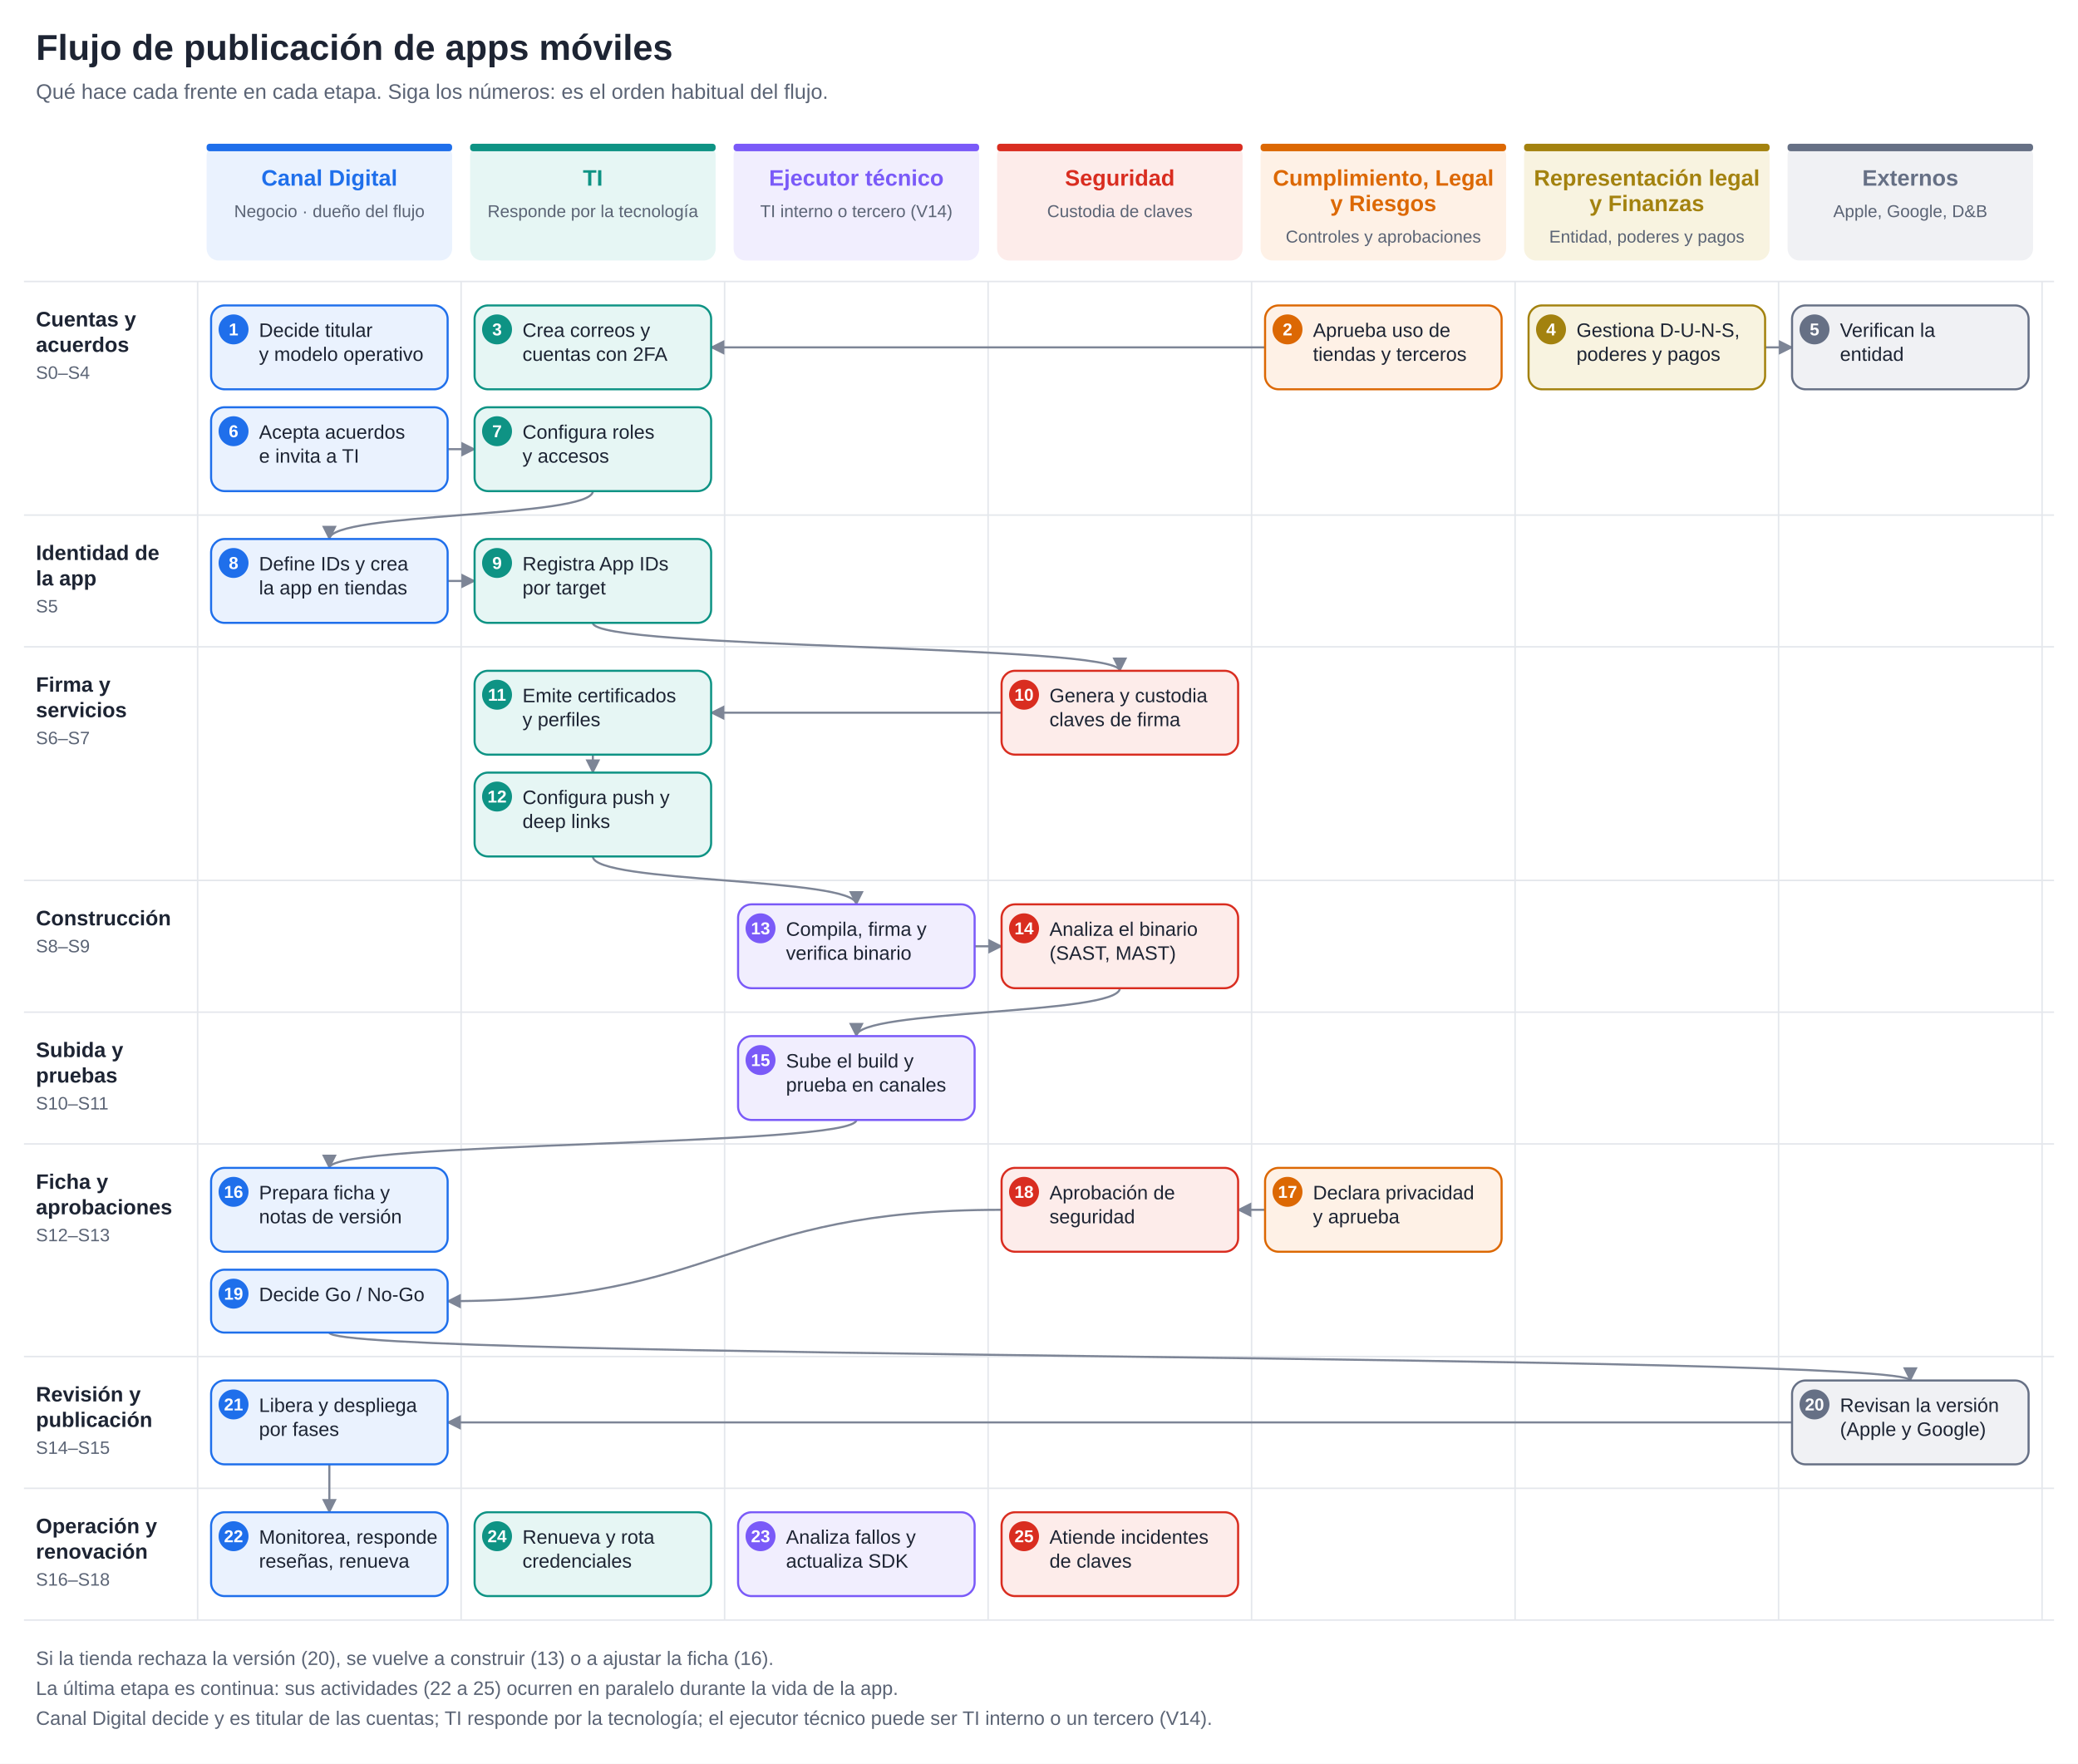
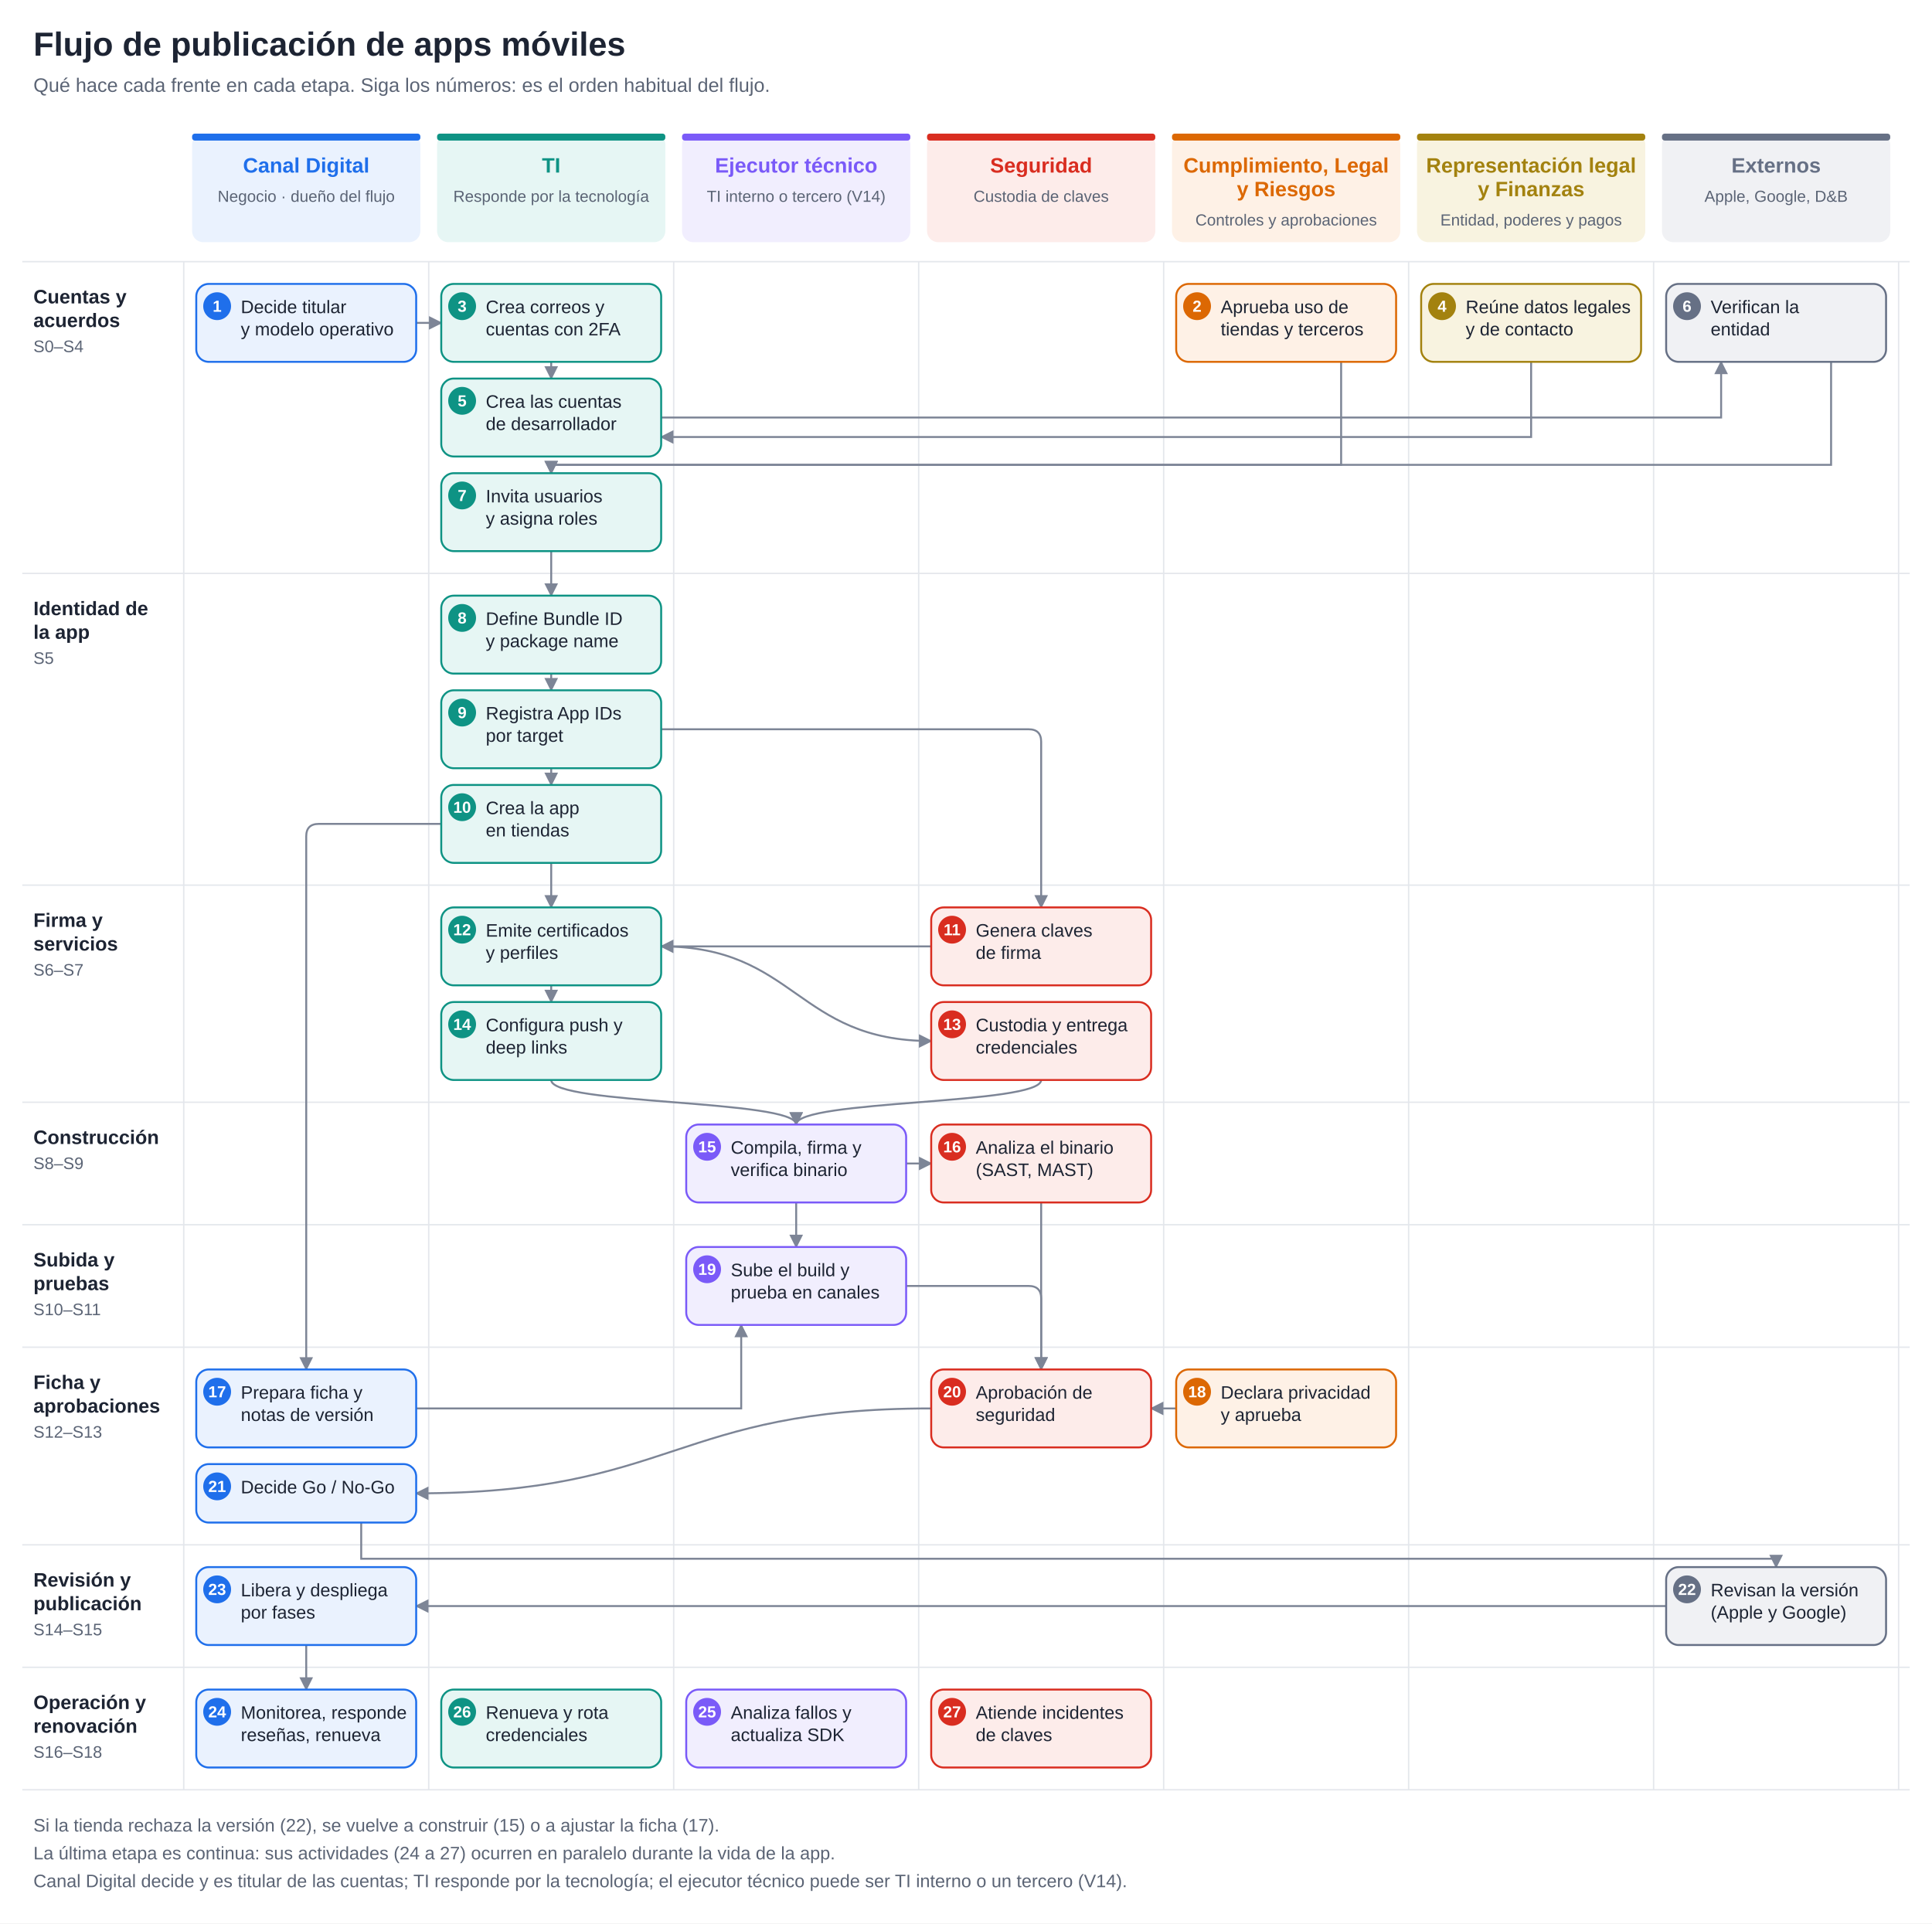
- <svg xmlns="http://www.w3.org/2000/svg" viewBox="0 0 1388 1178" width="1388" height="1178" font-family="Calibri, Carlito, 'Segoe UI', Arial, sans-serif">
-   <rect width="1388" height="1178" fill="#FFFFFF" />
+ <svg xmlns="http://www.w3.org/2000/svg" viewBox="0 0 1388 1382" width="1388" height="1382" font-family="Calibri, Carlito, 'Segoe UI', Arial, sans-serif">
+   <rect width="1388" height="1382" fill="#FFFFFF" />
  <defs>
    <marker id="ah" viewBox="0 0 10 10" refX="9" refY="5" markerWidth="7" markerHeight="7" orient="auto-start-reverse">
      <path d="M0 0L10 5L0 10z" fill="#7D8596" />
    </marker>
  </defs>
  <text x="24" y="40" font-size="24" font-weight="700" fill="#1D2433">Flujo de publicación de apps móviles</text>
  <text x="24" y="66" font-size="14" fill="#5B6475">Qué hace cada frente en cada etapa. Siga los números: es el orden habitual del flujo.</text>
  <rect x="138" y="96" width="164" height="78" rx="8" fill="#EAF2FE" />
  <rect x="138" y="96" width="164" height="5" rx="2" fill="#1F6FEB" />
  <text x="220.0" y="124" text-anchor="middle" font-size="15" font-weight="700" fill="#1F6FEB">Canal Digital</text>
  <text x="220.0" y="145" text-anchor="middle" font-size="11.5" fill="#5B6475">Negocio · dueño del flujo</text>
  <rect x="314" y="96" width="164" height="78" rx="8" fill="#E6F6F4" />
  <rect x="314" y="96" width="164" height="5" rx="2" fill="#0E9384" />
  <text x="396.0" y="124" text-anchor="middle" font-size="15" font-weight="700" fill="#0E9384">TI</text>
  <text x="396.0" y="145" text-anchor="middle" font-size="11.5" fill="#5B6475">Responde por la tecnología</text>
  <rect x="490" y="96" width="164" height="78" rx="8" fill="#F1EEFE" />
  <rect x="490" y="96" width="164" height="5" rx="2" fill="#7A5AF8" />
  <text x="572.0" y="124" text-anchor="middle" font-size="15" font-weight="700" fill="#7A5AF8">Ejecutor técnico</text>
  <text x="572.0" y="145" text-anchor="middle" font-size="11.5" fill="#5B6475">TI interno o tercero (V14)</text>
  <rect x="666" y="96" width="164" height="78" rx="8" fill="#FDECEA" />
  <rect x="666" y="96" width="164" height="5" rx="2" fill="#D92D20" />
  <text x="748.0" y="124" text-anchor="middle" font-size="15" font-weight="700" fill="#D92D20">Seguridad</text>
  <text x="748.0" y="145" text-anchor="middle" font-size="11.5" fill="#5B6475">Custodia de claves</text>
  <rect x="842" y="96" width="164" height="78" rx="8" fill="#FEF1E6" />
  <rect x="842" y="96" width="164" height="5" rx="2" fill="#DC6803" />
  <text x="924.0" y="124" text-anchor="middle" font-size="15" font-weight="700" fill="#DC6803">Cumplimiento, Legal</text>
  <text x="924.0" y="141" text-anchor="middle" font-size="15" font-weight="700" fill="#DC6803">y Riesgos</text>
  <text x="924.0" y="162" text-anchor="middle" font-size="11.5" fill="#5B6475">Controles y aprobaciones</text>
  <rect x="1018" y="96" width="164" height="78" rx="8" fill="#F8F3E0" />
  <rect x="1018" y="96" width="164" height="5" rx="2" fill="#A3820F" />
  <text x="1100.0" y="124" text-anchor="middle" font-size="15" font-weight="700" fill="#A3820F">Representación legal</text>
  <text x="1100.0" y="141" text-anchor="middle" font-size="15" font-weight="700" fill="#A3820F">y Finanzas</text>
  <text x="1100.0" y="162" text-anchor="middle" font-size="11.5" fill="#5B6475">Entidad, poderes y pagos</text>
  <rect x="1194" y="96" width="164" height="78" rx="8" fill="#F0F1F4" />
  <rect x="1194" y="96" width="164" height="5" rx="2" fill="#667085" />
  <text x="1276.0" y="124" text-anchor="middle" font-size="15" font-weight="700" fill="#667085">Externos</text>
  <text x="1276.0" y="145" text-anchor="middle" font-size="11.5" fill="#5B6475">Apple, Google, D&amp;B</text>
-   <line x1="132" x2="132" y1="188" y2="1082" stroke="#E4E7EC" />
-   <line x1="308" x2="308" y1="188" y2="1082" stroke="#E4E7EC" />
-   <line x1="484" x2="484" y1="188" y2="1082" stroke="#E4E7EC" />
-   <line x1="660" x2="660" y1="188" y2="1082" stroke="#E4E7EC" />
-   <line x1="836" x2="836" y1="188" y2="1082" stroke="#E4E7EC" />
-   <line x1="1012" x2="1012" y1="188" y2="1082" stroke="#E4E7EC" />
-   <line x1="1188" x2="1188" y1="188" y2="1082" stroke="#E4E7EC" />
-   <line x1="1364" x2="1364" y1="188" y2="1082" stroke="#E4E7EC" />
+   <line x1="132" x2="132" y1="188" y2="1286" stroke="#E4E7EC" />
+   <line x1="308" x2="308" y1="188" y2="1286" stroke="#E4E7EC" />
+   <line x1="484" x2="484" y1="188" y2="1286" stroke="#E4E7EC" />
+   <line x1="660" x2="660" y1="188" y2="1286" stroke="#E4E7EC" />
+   <line x1="836" x2="836" y1="188" y2="1286" stroke="#E4E7EC" />
+   <line x1="1012" x2="1012" y1="188" y2="1286" stroke="#E4E7EC" />
+   <line x1="1188" x2="1188" y1="188" y2="1286" stroke="#E4E7EC" />
+   <line x1="1364" x2="1364" y1="188" y2="1286" stroke="#E4E7EC" />
  <line x1="16" x2="1372" y1="188" y2="188" stroke="#E4E7EC" />
-   <line x1="16" x2="1372" y1="344" y2="344" stroke="#E4E7EC" />
-   <line x1="16" x2="1372" y1="432" y2="432" stroke="#E4E7EC" />
-   <line x1="16" x2="1372" y1="588" y2="588" stroke="#E4E7EC" />
-   <line x1="16" x2="1372" y1="676" y2="676" stroke="#E4E7EC" />
-   <line x1="16" x2="1372" y1="764" y2="764" stroke="#E4E7EC" />
-   <line x1="16" x2="1372" y1="906" y2="906" stroke="#E4E7EC" />
-   <line x1="16" x2="1372" y1="994" y2="994" stroke="#E4E7EC" />
-   <line x1="16" x2="1372" y1="1082" y2="1082" stroke="#E4E7EC" />
+   <line x1="16" x2="1372" y1="412" y2="412" stroke="#E4E7EC" />
+   <line x1="16" x2="1372" y1="636" y2="636" stroke="#E4E7EC" />
+   <line x1="16" x2="1372" y1="792" y2="792" stroke="#E4E7EC" />
+   <line x1="16" x2="1372" y1="880" y2="880" stroke="#E4E7EC" />
+   <line x1="16" x2="1372" y1="968" y2="968" stroke="#E4E7EC" />
+   <line x1="16" x2="1372" y1="1110" y2="1110" stroke="#E4E7EC" />
+   <line x1="16" x2="1372" y1="1198" y2="1198" stroke="#E4E7EC" />
+   <line x1="16" x2="1372" y1="1286" y2="1286" stroke="#E4E7EC" />
  <text x="24" y="218" font-size="14" font-weight="700" fill="#1D2433">Cuentas y</text>
  <text x="24" y="235" font-size="14" font-weight="700" fill="#1D2433">acuerdos</text>
  <text x="24" y="253" font-size="12" fill="#5B6475">S0–S4</text>
-   <text x="24" y="374" font-size="14" font-weight="700" fill="#1D2433">Identidad de</text>
-   <text x="24" y="391" font-size="14" font-weight="700" fill="#1D2433">la app</text>
-   <text x="24" y="409" font-size="12" fill="#5B6475">S5</text>
-   <text x="24" y="462" font-size="14" font-weight="700" fill="#1D2433">Firma y</text>
-   <text x="24" y="479" font-size="14" font-weight="700" fill="#1D2433">servicios</text>
-   <text x="24" y="497" font-size="12" fill="#5B6475">S6–S7</text>
-   <text x="24" y="618" font-size="14" font-weight="700" fill="#1D2433">Construcción</text>
-   <text x="24" y="636" font-size="12" fill="#5B6475">S8–S9</text>
-   <text x="24" y="706" font-size="14" font-weight="700" fill="#1D2433">Subida y</text>
-   <text x="24" y="723" font-size="14" font-weight="700" fill="#1D2433">pruebas</text>
-   <text x="24" y="741" font-size="12" fill="#5B6475">S10–S11</text>
-   <text x="24" y="794" font-size="14" font-weight="700" fill="#1D2433">Ficha y</text>
-   <text x="24" y="811" font-size="14" font-weight="700" fill="#1D2433">aprobaciones</text>
-   <text x="24" y="829" font-size="12" fill="#5B6475">S12–S13</text>
-   <text x="24" y="936" font-size="14" font-weight="700" fill="#1D2433">Revisión y</text>
-   <text x="24" y="953" font-size="14" font-weight="700" fill="#1D2433">publicación</text>
-   <text x="24" y="971" font-size="12" fill="#5B6475">S14–S15</text>
-   <text x="24" y="1024" font-size="14" font-weight="700" fill="#1D2433">Operación y</text>
-   <text x="24" y="1041" font-size="14" font-weight="700" fill="#1D2433">renovación</text>
-   <text x="24" y="1059" font-size="12" fill="#5B6475">S16–S18</text>
-   <path d="M845.0 232.0C660.0 232.0 660.0 232.0 475.0 232.0" fill="none" stroke="#7D8596" stroke-width="1.4" marker-end="url(#ah)" />
-   <path d="M1179.0 232.0C1188.0 232.0 1188.0 232.0 1197.0 232.0" fill="none" stroke="#7D8596" stroke-width="1.4" marker-end="url(#ah)" />
-   <path d="M299.0 300.0C308.0 300.0 308.0 300.0 317.0 300.0" fill="none" stroke="#7D8596" stroke-width="1.4" marker-end="url(#ah)" />
-   <path d="M396.0 328C396.0 346 220.0 342 220.0 360" fill="none" stroke="#7D8596" stroke-width="1.4" marker-end="url(#ah)" />
-   <path d="M299.0 388.0C308.0 388.0 308.0 388.0 317.0 388.0" fill="none" stroke="#7D8596" stroke-width="1.4" marker-end="url(#ah)" />
-   <path d="M396.0 416C396.0 434 748.0 430 748.0 448" fill="none" stroke="#7D8596" stroke-width="1.4" marker-end="url(#ah)" />
-   <path d="M669.0 476.0C572.0 476.0 572.0 476.0 475.0 476.0" fill="none" stroke="#7D8596" stroke-width="1.4" marker-end="url(#ah)" />
-   <path d="M396.0 504C396.0 522 396.0 498 396.0 516" fill="none" stroke="#7D8596" stroke-width="1.4" marker-end="url(#ah)" />
-   <path d="M396.0 572C396.0 590 572.0 586 572.0 604" fill="none" stroke="#7D8596" stroke-width="1.4" marker-end="url(#ah)" />
-   <path d="M651.0 632.0C660.0 632.0 660.0 632.0 669.0 632.0" fill="none" stroke="#7D8596" stroke-width="1.4" marker-end="url(#ah)" />
-   <path d="M748.0 660C748.0 678 572.0 674 572.0 692" fill="none" stroke="#7D8596" stroke-width="1.4" marker-end="url(#ah)" />
-   <path d="M572.0 748C572.0 766 220.0 762 220.0 780" fill="none" stroke="#7D8596" stroke-width="1.4" marker-end="url(#ah)" />
-   <path d="M845.0 808.0C836.0 808.0 836.0 808.0 827.0 808.0" fill="none" stroke="#7D8596" stroke-width="1.4" marker-end="url(#ah)" />
-   <path d="M669.0 808.0C484.0 808.0 484.0 869.0 299.0 869.0" fill="none" stroke="#7D8596" stroke-width="1.4" marker-end="url(#ah)" />
-   <path d="M220.0 890C220.0 908 1276.0 904 1276.0 922" fill="none" stroke="#7D8596" stroke-width="1.4" marker-end="url(#ah)" />
-   <path d="M1197.0 950.0C748.0 950.0 748.0 950.0 299.0 950.0" fill="none" stroke="#7D8596" stroke-width="1.4" marker-end="url(#ah)" />
-   <path d="M220.0 978C220.0 996 220.0 992 220.0 1010" fill="none" stroke="#7D8596" stroke-width="1.4" marker-end="url(#ah)" />
-   <rect x="141.0" y="204" width="158" height="56" rx="9" fill="#EAF2FE" stroke="#1F6FEB" stroke-width="1.4" />
-   <circle cx="156.0" cy="220" r="10" fill="#1F6FEB" />
-   <text x="156.0" y="224" text-anchor="middle" font-size="11.5" font-weight="700" fill="#FFFFFF">1</text>
-   <text x="173.0" y="225" font-size="13" fill="#1D2433">Decide titular</text>
-   <text x="173.0" y="241" font-size="13" fill="#1D2433">y modelo operativo</text>
-   <rect x="845.0" y="204" width="158" height="56" rx="9" fill="#FEF1E6" stroke="#DC6803" stroke-width="1.4" />
-   <circle cx="860.0" cy="220" r="10" fill="#DC6803" />
-   <text x="860.0" y="224" text-anchor="middle" font-size="11.5" font-weight="700" fill="#FFFFFF">2</text>
-   <text x="877.0" y="225" font-size="13" fill="#1D2433">Aprueba uso de</text>
-   <text x="877.0" y="241" font-size="13" fill="#1D2433">tiendas y terceros</text>
-   <rect x="317.0" y="204" width="158" height="56" rx="9" fill="#E6F6F4" stroke="#0E9384" stroke-width="1.4" />
-   <circle cx="332.0" cy="220" r="10" fill="#0E9384" />
-   <text x="332.0" y="224" text-anchor="middle" font-size="11.5" font-weight="700" fill="#FFFFFF">3</text>
-   <text x="349.0" y="225" font-size="13" fill="#1D2433">Crea correos y</text>
-   <text x="349.0" y="241" font-size="13" fill="#1D2433">cuentas con 2FA</text>
-   <rect x="1021.0" y="204" width="158" height="56" rx="9" fill="#F8F3E0" stroke="#A3820F" stroke-width="1.4" />
-   <circle cx="1036.0" cy="220" r="10" fill="#A3820F" />
-   <text x="1036.0" y="224" text-anchor="middle" font-size="11.5" font-weight="700" fill="#FFFFFF">4</text>
-   <text x="1053.0" y="225" font-size="13" fill="#1D2433">Gestiona D-U-N-S,</text>
-   <text x="1053.0" y="241" font-size="13" fill="#1D2433">poderes y pagos</text>
-   <rect x="1197.0" y="204" width="158" height="56" rx="9" fill="#F0F1F4" stroke="#667085" stroke-width="1.4" />
-   <circle cx="1212.0" cy="220" r="10" fill="#667085" />
-   <text x="1212.0" y="224" text-anchor="middle" font-size="11.5" font-weight="700" fill="#FFFFFF">5</text>
-   <text x="1229.0" y="225" font-size="13" fill="#1D2433">Verifican la</text>
-   <text x="1229.0" y="241" font-size="13" fill="#1D2433">entidad</text>
-   <rect x="141.0" y="272" width="158" height="56" rx="9" fill="#EAF2FE" stroke="#1F6FEB" stroke-width="1.4" />
-   <circle cx="156.0" cy="288" r="10" fill="#1F6FEB" />
-   <text x="156.0" y="292" text-anchor="middle" font-size="11.5" font-weight="700" fill="#FFFFFF">6</text>
-   <text x="173.0" y="293" font-size="13" fill="#1D2433">Acepta acuerdos</text>
-   <text x="173.0" y="309" font-size="13" fill="#1D2433">e invita a TI</text>
-   <rect x="317.0" y="272" width="158" height="56" rx="9" fill="#E6F6F4" stroke="#0E9384" stroke-width="1.4" />
-   <circle cx="332.0" cy="288" r="10" fill="#0E9384" />
-   <text x="332.0" y="292" text-anchor="middle" font-size="11.5" font-weight="700" fill="#FFFFFF">7</text>
-   <text x="349.0" y="293" font-size="13" fill="#1D2433">Configura roles</text>
-   <text x="349.0" y="309" font-size="13" fill="#1D2433">y accesos</text>
-   <rect x="141.0" y="360" width="158" height="56" rx="9" fill="#EAF2FE" stroke="#1F6FEB" stroke-width="1.4" />
-   <circle cx="156.0" cy="376" r="10" fill="#1F6FEB" />
-   <text x="156.0" y="380" text-anchor="middle" font-size="11.5" font-weight="700" fill="#FFFFFF">8</text>
-   <text x="173.0" y="381" font-size="13" fill="#1D2433">Define IDs y crea</text>
-   <text x="173.0" y="397" font-size="13" fill="#1D2433">la app en tiendas</text>
-   <rect x="317.0" y="360" width="158" height="56" rx="9" fill="#E6F6F4" stroke="#0E9384" stroke-width="1.4" />
-   <circle cx="332.0" cy="376" r="10" fill="#0E9384" />
-   <text x="332.0" y="380" text-anchor="middle" font-size="11.5" font-weight="700" fill="#FFFFFF">9</text>
-   <text x="349.0" y="381" font-size="13" fill="#1D2433">Registra App IDs</text>
-   <text x="349.0" y="397" font-size="13" fill="#1D2433">por target</text>
-   <rect x="669.0" y="448" width="158" height="56" rx="9" fill="#FDECEA" stroke="#D92D20" stroke-width="1.4" />
-   <circle cx="684.0" cy="464" r="10" fill="#D92D20" />
-   <text x="684.0" y="468" text-anchor="middle" font-size="11.5" font-weight="700" fill="#FFFFFF">10</text>
-   <text x="701.0" y="469" font-size="13" fill="#1D2433">Genera y custodia</text>
-   <text x="701.0" y="485" font-size="13" fill="#1D2433">claves de firma</text>
-   <rect x="317.0" y="448" width="158" height="56" rx="9" fill="#E6F6F4" stroke="#0E9384" stroke-width="1.4" />
-   <circle cx="332.0" cy="464" r="10" fill="#0E9384" />
-   <text x="332.0" y="468" text-anchor="middle" font-size="11.5" font-weight="700" fill="#FFFFFF">11</text>
-   <text x="349.0" y="469" font-size="13" fill="#1D2433">Emite certificados</text>
-   <text x="349.0" y="485" font-size="13" fill="#1D2433">y perfiles</text>
-   <rect x="317.0" y="516" width="158" height="56" rx="9" fill="#E6F6F4" stroke="#0E9384" stroke-width="1.4" />
-   <circle cx="332.0" cy="532" r="10" fill="#0E9384" />
-   <text x="332.0" y="536" text-anchor="middle" font-size="11.5" font-weight="700" fill="#FFFFFF">12</text>
-   <text x="349.0" y="537" font-size="13" fill="#1D2433">Configura push y</text>
-   <text x="349.0" y="553" font-size="13" fill="#1D2433">deep links</text>
-   <rect x="493.0" y="604" width="158" height="56" rx="9" fill="#F1EEFE" stroke="#7A5AF8" stroke-width="1.4" />
-   <circle cx="508.0" cy="620" r="10" fill="#7A5AF8" />
-   <text x="508.0" y="624" text-anchor="middle" font-size="11.5" font-weight="700" fill="#FFFFFF">13</text>
-   <text x="525.0" y="625" font-size="13" fill="#1D2433">Compila, firma y</text>
-   <text x="525.0" y="641" font-size="13" fill="#1D2433">verifica binario</text>
-   <rect x="669.0" y="604" width="158" height="56" rx="9" fill="#FDECEA" stroke="#D92D20" stroke-width="1.4" />
-   <circle cx="684.0" cy="620" r="10" fill="#D92D20" />
-   <text x="684.0" y="624" text-anchor="middle" font-size="11.5" font-weight="700" fill="#FFFFFF">14</text>
-   <text x="701.0" y="625" font-size="13" fill="#1D2433">Analiza el binario</text>
-   <text x="701.0" y="641" font-size="13" fill="#1D2433">(SAST, MAST)</text>
-   <rect x="493.0" y="692" width="158" height="56" rx="9" fill="#F1EEFE" stroke="#7A5AF8" stroke-width="1.4" />
-   <circle cx="508.0" cy="708" r="10" fill="#7A5AF8" />
-   <text x="508.0" y="712" text-anchor="middle" font-size="11.5" font-weight="700" fill="#FFFFFF">15</text>
-   <text x="525.0" y="713" font-size="13" fill="#1D2433">Sube el build y</text>
-   <text x="525.0" y="729" font-size="13" fill="#1D2433">prueba en canales</text>
-   <rect x="141.0" y="780" width="158" height="56" rx="9" fill="#EAF2FE" stroke="#1F6FEB" stroke-width="1.4" />
-   <circle cx="156.0" cy="796" r="10" fill="#1F6FEB" />
-   <text x="156.0" y="800" text-anchor="middle" font-size="11.5" font-weight="700" fill="#FFFFFF">16</text>
-   <text x="173.0" y="801" font-size="13" fill="#1D2433">Prepara ficha y</text>
-   <text x="173.0" y="817" font-size="13" fill="#1D2433">notas de versión</text>
-   <rect x="845.0" y="780" width="158" height="56" rx="9" fill="#FEF1E6" stroke="#DC6803" stroke-width="1.4" />
-   <circle cx="860.0" cy="796" r="10" fill="#DC6803" />
-   <text x="860.0" y="800" text-anchor="middle" font-size="11.5" font-weight="700" fill="#FFFFFF">17</text>
-   <text x="877.0" y="801" font-size="13" fill="#1D2433">Declara privacidad</text>
-   <text x="877.0" y="817" font-size="13" fill="#1D2433">y aprueba</text>
-   <rect x="669.0" y="780" width="158" height="56" rx="9" fill="#FDECEA" stroke="#D92D20" stroke-width="1.4" />
-   <circle cx="684.0" cy="796" r="10" fill="#D92D20" />
-   <text x="684.0" y="800" text-anchor="middle" font-size="11.5" font-weight="700" fill="#FFFFFF">18</text>
-   <text x="701.0" y="801" font-size="13" fill="#1D2433">Aprobación de</text>
-   <text x="701.0" y="817" font-size="13" fill="#1D2433">seguridad</text>
-   <rect x="141.0" y="848" width="158" height="42" rx="9" fill="#EAF2FE" stroke="#1F6FEB" stroke-width="1.4" />
-   <circle cx="156.0" cy="864" r="10" fill="#1F6FEB" />
-   <text x="156.0" y="868" text-anchor="middle" font-size="11.5" font-weight="700" fill="#FFFFFF">19</text>
-   <text x="173.0" y="869" font-size="13" fill="#1D2433">Decide Go / No-Go</text>
-   <rect x="1197.0" y="922" width="158" height="56" rx="9" fill="#F0F1F4" stroke="#667085" stroke-width="1.4" />
-   <circle cx="1212.0" cy="938" r="10" fill="#667085" />
-   <text x="1212.0" y="942" text-anchor="middle" font-size="11.5" font-weight="700" fill="#FFFFFF">20</text>
-   <text x="1229.0" y="943" font-size="13" fill="#1D2433">Revisan la versión</text>
-   <text x="1229.0" y="959" font-size="13" fill="#1D2433">(Apple y Google)</text>
-   <rect x="141.0" y="922" width="158" height="56" rx="9" fill="#EAF2FE" stroke="#1F6FEB" stroke-width="1.4" />
-   <circle cx="156.0" cy="938" r="10" fill="#1F6FEB" />
-   <text x="156.0" y="942" text-anchor="middle" font-size="11.5" font-weight="700" fill="#FFFFFF">21</text>
-   <text x="173.0" y="943" font-size="13" fill="#1D2433">Libera y despliega</text>
-   <text x="173.0" y="959" font-size="13" fill="#1D2433">por fases</text>
-   <rect x="141.0" y="1010" width="158" height="56" rx="9" fill="#EAF2FE" stroke="#1F6FEB" stroke-width="1.4" />
-   <circle cx="156.0" cy="1026" r="10" fill="#1F6FEB" />
-   <text x="156.0" y="1030" text-anchor="middle" font-size="11.5" font-weight="700" fill="#FFFFFF">22</text>
-   <text x="173.0" y="1031" font-size="13" fill="#1D2433">Monitorea, responde</text>
-   <text x="173.0" y="1047" font-size="13" fill="#1D2433">reseñas, renueva</text>
-   <rect x="493.0" y="1010" width="158" height="56" rx="9" fill="#F1EEFE" stroke="#7A5AF8" stroke-width="1.4" />
-   <circle cx="508.0" cy="1026" r="10" fill="#7A5AF8" />
-   <text x="508.0" y="1030" text-anchor="middle" font-size="11.5" font-weight="700" fill="#FFFFFF">23</text>
-   <text x="525.0" y="1031" font-size="13" fill="#1D2433">Analiza fallos y</text>
-   <text x="525.0" y="1047" font-size="13" fill="#1D2433">actualiza SDK</text>
-   <rect x="317.0" y="1010" width="158" height="56" rx="9" fill="#E6F6F4" stroke="#0E9384" stroke-width="1.4" />
-   <circle cx="332.0" cy="1026" r="10" fill="#0E9384" />
-   <text x="332.0" y="1030" text-anchor="middle" font-size="11.5" font-weight="700" fill="#FFFFFF">24</text>
-   <text x="349.0" y="1031" font-size="13" fill="#1D2433">Renueva y rota</text>
-   <text x="349.0" y="1047" font-size="13" fill="#1D2433">credenciales</text>
-   <rect x="669.0" y="1010" width="158" height="56" rx="9" fill="#FDECEA" stroke="#D92D20" stroke-width="1.4" />
-   <circle cx="684.0" cy="1026" r="10" fill="#D92D20" />
-   <text x="684.0" y="1030" text-anchor="middle" font-size="11.5" font-weight="700" fill="#FFFFFF">25</text>
-   <text x="701.0" y="1031" font-size="13" fill="#1D2433">Atiende incidentes</text>
-   <text x="701.0" y="1047" font-size="13" fill="#1D2433">de claves</text>
-   <text x="24" y="1112" font-size="13" fill="#5B6475">Si la tienda rechaza la versión (20), se vuelve a construir (13) o a ajustar la ficha (16).</text>
-   <text x="24" y="1132" font-size="13" fill="#5B6475">La última etapa es continua: sus actividades (22 a 25) ocurren en paralelo durante la vida de la app.</text>
-   <text x="24" y="1152" font-size="13" fill="#5B6475">Canal Digital decide y es titular de las cuentas; TI responde por la tecnología; el ejecutor técnico puede ser TI interno o un tercero (V14).</text>
+   <text x="24" y="442" font-size="14" font-weight="700" fill="#1D2433">Identidad de</text>
+   <text x="24" y="459" font-size="14" font-weight="700" fill="#1D2433">la app</text>
+   <text x="24" y="477" font-size="12" fill="#5B6475">S5</text>
+   <text x="24" y="666" font-size="14" font-weight="700" fill="#1D2433">Firma y</text>
+   <text x="24" y="683" font-size="14" font-weight="700" fill="#1D2433">servicios</text>
+   <text x="24" y="701" font-size="12" fill="#5B6475">S6–S7</text>
+   <text x="24" y="822" font-size="14" font-weight="700" fill="#1D2433">Construcción</text>
+   <text x="24" y="840" font-size="12" fill="#5B6475">S8–S9</text>
+   <text x="24" y="910" font-size="14" font-weight="700" fill="#1D2433">Subida y</text>
+   <text x="24" y="927" font-size="14" font-weight="700" fill="#1D2433">pruebas</text>
+   <text x="24" y="945" font-size="12" fill="#5B6475">S10–S11</text>
+   <text x="24" y="998" font-size="14" font-weight="700" fill="#1D2433">Ficha y</text>
+   <text x="24" y="1015" font-size="14" font-weight="700" fill="#1D2433">aprobaciones</text>
+   <text x="24" y="1033" font-size="12" fill="#5B6475">S12–S13</text>
+   <text x="24" y="1140" font-size="14" font-weight="700" fill="#1D2433">Revisión y</text>
+   <text x="24" y="1157" font-size="14" font-weight="700" fill="#1D2433">publicación</text>
+   <text x="24" y="1175" font-size="12" fill="#5B6475">S14–S15</text>
+   <text x="24" y="1228" font-size="14" font-weight="700" fill="#1D2433">Operación y</text>
+   <text x="24" y="1245" font-size="14" font-weight="700" fill="#1D2433">renovación</text>
+   <text x="24" y="1263" font-size="12" fill="#5B6475">S16–S18</text>
+   <path d="M299.0 232.0C308.0 232.0 308.0 232.0 317.0 232.0" fill="none" stroke="#7D8596" stroke-width="1.4" marker-end="url(#ah)" />
+   <path d="M396.0 260C396.0 278 396.0 254 396.0 272" fill="none" stroke="#7D8596" stroke-width="1.4" marker-end="url(#ah)" />
+   <path d="M1100.0 260V314.0H475.0" fill="none" stroke="#7D8596" stroke-width="1.4" marker-end="url(#ah)" />
+   <path d="M475.0 300.0H1236.5V260" fill="none" stroke="#7D8596" stroke-width="1.4" marker-end="url(#ah)" />
+   <path d="M963.5 260V334H396.0V340" fill="none" stroke="#7D8596" stroke-width="1.4" marker-end="url(#ah)" />
+   <path d="M1315.5 260V334H396.0V340" fill="none" stroke="#7D8596" stroke-width="1.4" marker-end="url(#ah)" />
+   <path d="M396.0 396C396.0 414 396.0 410 396.0 428" fill="none" stroke="#7D8596" stroke-width="1.4" marker-end="url(#ah)" />
+   <path d="M396.0 484C396.0 502 396.0 478 396.0 496" fill="none" stroke="#7D8596" stroke-width="1.4" marker-end="url(#ah)" />
+   <path d="M396.0 552C396.0 570 396.0 546 396.0 564" fill="none" stroke="#7D8596" stroke-width="1.4" marker-end="url(#ah)" />
+   <path d="M475.0 524.0H739.0Q748.0 524.0 748.0 533.0V652" fill="none" stroke="#7D8596" stroke-width="1.4" marker-end="url(#ah)" />
+   <path d="M396.0 620C396.0 638 396.0 634 396.0 652" fill="none" stroke="#7D8596" stroke-width="1.4" marker-end="url(#ah)" />
+   <path d="M669.0 680.0C572.0 680.0 572.0 680.0 475.0 680.0" fill="none" stroke="#7D8596" stroke-width="1.4" marker-end="url(#ah)" />
+   <path d="M475.0 680.0C572.0 680.0 572.0 748.0 669.0 748.0" fill="none" stroke="#7D8596" stroke-width="1.4" marker-end="url(#ah)" />
+   <path d="M396.0 708C396.0 726 396.0 702 396.0 720" fill="none" stroke="#7D8596" stroke-width="1.4" marker-end="url(#ah)" />
+   <path d="M396.0 776C396.0 794 572.0 790 572.0 808" fill="none" stroke="#7D8596" stroke-width="1.4" marker-end="url(#ah)" />
+   <path d="M748.0 776C748.0 794 572.0 790 572.0 808" fill="none" stroke="#7D8596" stroke-width="1.4" marker-end="url(#ah)" />
+   <path d="M651.0 836.0C660.0 836.0 660.0 836.0 669.0 836.0" fill="none" stroke="#7D8596" stroke-width="1.4" marker-end="url(#ah)" />
+   <path d="M572.0 864C572.0 882 572.0 878 572.0 896" fill="none" stroke="#7D8596" stroke-width="1.4" marker-end="url(#ah)" />
+   <path d="M317.0 592.0H229.0Q220.0 592.0 220.0 601.0V984" fill="none" stroke="#7D8596" stroke-width="1.4" marker-end="url(#ah)" />
+   <path d="M299.0 1012.0H532.5V952" fill="none" stroke="#7D8596" stroke-width="1.4" marker-end="url(#ah)" />
+   <path d="M748.0 864C748.0 924.0 748.0 924.0 748.0 984" fill="none" stroke="#7D8596" stroke-width="1.4" marker-end="url(#ah)" />
+   <path d="M651.0 924.0H739.0Q748.0 924.0 748.0 933.0V984" fill="none" stroke="#7D8596" stroke-width="1.4" marker-end="url(#ah)" />
+   <path d="M845.0 1012.0C836.0 1012.0 836.0 1012.0 827.0 1012.0" fill="none" stroke="#7D8596" stroke-width="1.4" marker-end="url(#ah)" />
+   <path d="M669.0 1012.0C484.0 1012.0 484.0 1073.0 299.0 1073.0" fill="none" stroke="#7D8596" stroke-width="1.4" marker-end="url(#ah)" />
+   <path d="M259.5 1094V1120H1276.0V1126" fill="none" stroke="#7D8596" stroke-width="1.4" marker-end="url(#ah)" />
+   <path d="M1197.0 1154.0C748.0 1154.0 748.0 1154.0 299.0 1154.0" fill="none" stroke="#7D8596" stroke-width="1.4" marker-end="url(#ah)" />
+   <path d="M220.0 1182C220.0 1200 220.0 1196 220.0 1214" fill="none" stroke="#7D8596" stroke-width="1.4" marker-end="url(#ah)" />
+   <g opacity="1">
+     <rect x="141.0" y="204" width="158" height="56" rx="9" fill="#EAF2FE" stroke="#1F6FEB" stroke-width="1.4" />
+     <circle cx="156.0" cy="220" r="10" fill="#1F6FEB" />
+     <text x="156.0" y="224" text-anchor="middle" font-size="11.5" font-weight="700" fill="#FFFFFF">1</text>
+     <text x="173.0" y="225" font-size="13" fill="#1D2433">Decide titular</text>
+     <text x="173.0" y="241" font-size="13" fill="#1D2433">y modelo operativo</text>
+   </g>
+   <g opacity="1">
+     <rect x="845.0" y="204" width="158" height="56" rx="9" fill="#FEF1E6" stroke="#DC6803" stroke-width="1.4" />
+     <circle cx="860.0" cy="220" r="10" fill="#DC6803" />
+     <text x="860.0" y="224" text-anchor="middle" font-size="11.5" font-weight="700" fill="#FFFFFF">2</text>
+     <text x="877.0" y="225" font-size="13" fill="#1D2433">Aprueba uso de</text>
+     <text x="877.0" y="241" font-size="13" fill="#1D2433">tiendas y terceros</text>
+   </g>
+   <g opacity="1">
+     <rect x="317.0" y="204" width="158" height="56" rx="9" fill="#E6F6F4" stroke="#0E9384" stroke-width="1.4" />
+     <circle cx="332.0" cy="220" r="10" fill="#0E9384" />
+     <text x="332.0" y="224" text-anchor="middle" font-size="11.5" font-weight="700" fill="#FFFFFF">3</text>
+     <text x="349.0" y="225" font-size="13" fill="#1D2433">Crea correos y</text>
+     <text x="349.0" y="241" font-size="13" fill="#1D2433">cuentas con 2FA</text>
+   </g>
+   <g opacity="1">
+     <rect x="1021.0" y="204" width="158" height="56" rx="9" fill="#F8F3E0" stroke="#A3820F" stroke-width="1.4" />
+     <circle cx="1036.0" cy="220" r="10" fill="#A3820F" />
+     <text x="1036.0" y="224" text-anchor="middle" font-size="11.5" font-weight="700" fill="#FFFFFF">4</text>
+     <text x="1053.0" y="225" font-size="13" fill="#1D2433">Reúne datos legales</text>
+     <text x="1053.0" y="241" font-size="13" fill="#1D2433">y de contacto</text>
+   </g>
+   <g opacity="1">
+     <rect x="317.0" y="272" width="158" height="56" rx="9" fill="#E6F6F4" stroke="#0E9384" stroke-width="1.4" />
+     <circle cx="332.0" cy="288" r="10" fill="#0E9384" />
+     <text x="332.0" y="292" text-anchor="middle" font-size="11.5" font-weight="700" fill="#FFFFFF">5</text>
+     <text x="349.0" y="293" font-size="13" fill="#1D2433">Crea las cuentas</text>
+     <text x="349.0" y="309" font-size="13" fill="#1D2433">de desarrollador</text>
+   </g>
+   <g opacity="1">
+     <rect x="1197.0" y="204" width="158" height="56" rx="9" fill="#F0F1F4" stroke="#667085" stroke-width="1.4" />
+     <circle cx="1212.0" cy="220" r="10" fill="#667085" />
+     <text x="1212.0" y="224" text-anchor="middle" font-size="11.5" font-weight="700" fill="#FFFFFF">6</text>
+     <text x="1229.0" y="225" font-size="13" fill="#1D2433">Verifican la</text>
+     <text x="1229.0" y="241" font-size="13" fill="#1D2433">entidad</text>
+   </g>
+   <g opacity="1">
+     <rect x="317.0" y="340" width="158" height="56" rx="9" fill="#E6F6F4" stroke="#0E9384" stroke-width="1.4" />
+     <circle cx="332.0" cy="356" r="10" fill="#0E9384" />
+     <text x="332.0" y="360" text-anchor="middle" font-size="11.5" font-weight="700" fill="#FFFFFF">7</text>
+     <text x="349.0" y="361" font-size="13" fill="#1D2433">Invita usuarios</text>
+     <text x="349.0" y="377" font-size="13" fill="#1D2433">y asigna roles</text>
+   </g>
+   <g opacity="1">
+     <rect x="317.0" y="428" width="158" height="56" rx="9" fill="#E6F6F4" stroke="#0E9384" stroke-width="1.4" />
+     <circle cx="332.0" cy="444" r="10" fill="#0E9384" />
+     <text x="332.0" y="448" text-anchor="middle" font-size="11.5" font-weight="700" fill="#FFFFFF">8</text>
+     <text x="349.0" y="449" font-size="13" fill="#1D2433">Define Bundle ID</text>
+     <text x="349.0" y="465" font-size="13" fill="#1D2433">y package name</text>
+   </g>
+   <g opacity="1">
+     <rect x="317.0" y="496" width="158" height="56" rx="9" fill="#E6F6F4" stroke="#0E9384" stroke-width="1.4" />
+     <circle cx="332.0" cy="512" r="10" fill="#0E9384" />
+     <text x="332.0" y="516" text-anchor="middle" font-size="11.5" font-weight="700" fill="#FFFFFF">9</text>
+     <text x="349.0" y="517" font-size="13" fill="#1D2433">Registra App IDs</text>
+     <text x="349.0" y="533" font-size="13" fill="#1D2433">por target</text>
+   </g>
+   <g opacity="1">
+     <rect x="317.0" y="564" width="158" height="56" rx="9" fill="#E6F6F4" stroke="#0E9384" stroke-width="1.4" />
+     <circle cx="332.0" cy="580" r="10" fill="#0E9384" />
+     <text x="332.0" y="584" text-anchor="middle" font-size="11.5" font-weight="700" fill="#FFFFFF">10</text>
+     <text x="349.0" y="585" font-size="13" fill="#1D2433">Crea la app</text>
+     <text x="349.0" y="601" font-size="13" fill="#1D2433">en tiendas</text>
+   </g>
+   <g opacity="1">
+     <rect x="669.0" y="652" width="158" height="56" rx="9" fill="#FDECEA" stroke="#D92D20" stroke-width="1.4" />
+     <circle cx="684.0" cy="668" r="10" fill="#D92D20" />
+     <text x="684.0" y="672" text-anchor="middle" font-size="11.5" font-weight="700" fill="#FFFFFF">11</text>
+     <text x="701.0" y="673" font-size="13" fill="#1D2433">Genera claves</text>
+     <text x="701.0" y="689" font-size="13" fill="#1D2433">de firma</text>
+   </g>
+   <g opacity="1">
+     <rect x="317.0" y="652" width="158" height="56" rx="9" fill="#E6F6F4" stroke="#0E9384" stroke-width="1.4" />
+     <circle cx="332.0" cy="668" r="10" fill="#0E9384" />
+     <text x="332.0" y="672" text-anchor="middle" font-size="11.5" font-weight="700" fill="#FFFFFF">12</text>
+     <text x="349.0" y="673" font-size="13" fill="#1D2433">Emite certificados</text>
+     <text x="349.0" y="689" font-size="13" fill="#1D2433">y perfiles</text>
+   </g>
+   <g opacity="1">
+     <rect x="669.0" y="720" width="158" height="56" rx="9" fill="#FDECEA" stroke="#D92D20" stroke-width="1.4" />
+     <circle cx="684.0" cy="736" r="10" fill="#D92D20" />
+     <text x="684.0" y="740" text-anchor="middle" font-size="11.5" font-weight="700" fill="#FFFFFF">13</text>
+     <text x="701.0" y="741" font-size="13" fill="#1D2433">Custodia y entrega</text>
+     <text x="701.0" y="757" font-size="13" fill="#1D2433">credenciales</text>
+   </g>
+   <g opacity="1">
+     <rect x="317.0" y="720" width="158" height="56" rx="9" fill="#E6F6F4" stroke="#0E9384" stroke-width="1.4" />
+     <circle cx="332.0" cy="736" r="10" fill="#0E9384" />
+     <text x="332.0" y="740" text-anchor="middle" font-size="11.5" font-weight="700" fill="#FFFFFF">14</text>
+     <text x="349.0" y="741" font-size="13" fill="#1D2433">Configura push y</text>
+     <text x="349.0" y="757" font-size="13" fill="#1D2433">deep links</text>
+   </g>
+   <g opacity="1">
+     <rect x="493.0" y="808" width="158" height="56" rx="9" fill="#F1EEFE" stroke="#7A5AF8" stroke-width="1.4" />
+     <circle cx="508.0" cy="824" r="10" fill="#7A5AF8" />
+     <text x="508.0" y="828" text-anchor="middle" font-size="11.5" font-weight="700" fill="#FFFFFF">15</text>
+     <text x="525.0" y="829" font-size="13" fill="#1D2433">Compila, firma y</text>
+     <text x="525.0" y="845" font-size="13" fill="#1D2433">verifica binario</text>
+   </g>
+   <g opacity="1">
+     <rect x="669.0" y="808" width="158" height="56" rx="9" fill="#FDECEA" stroke="#D92D20" stroke-width="1.4" />
+     <circle cx="684.0" cy="824" r="10" fill="#D92D20" />
+     <text x="684.0" y="828" text-anchor="middle" font-size="11.5" font-weight="700" fill="#FFFFFF">16</text>
+     <text x="701.0" y="829" font-size="13" fill="#1D2433">Analiza el binario</text>
+     <text x="701.0" y="845" font-size="13" fill="#1D2433">(SAST, MAST)</text>
+   </g>
+   <g opacity="1">
+     <rect x="141.0" y="984" width="158" height="56" rx="9" fill="#EAF2FE" stroke="#1F6FEB" stroke-width="1.4" />
+     <circle cx="156.0" cy="1000" r="10" fill="#1F6FEB" />
+     <text x="156.0" y="1004" text-anchor="middle" font-size="11.5" font-weight="700" fill="#FFFFFF">17</text>
+     <text x="173.0" y="1005" font-size="13" fill="#1D2433">Prepara ficha y</text>
+     <text x="173.0" y="1021" font-size="13" fill="#1D2433">notas de versión</text>
+   </g>
+   <g opacity="1">
+     <rect x="845.0" y="984" width="158" height="56" rx="9" fill="#FEF1E6" stroke="#DC6803" stroke-width="1.4" />
+     <circle cx="860.0" cy="1000" r="10" fill="#DC6803" />
+     <text x="860.0" y="1004" text-anchor="middle" font-size="11.5" font-weight="700" fill="#FFFFFF">18</text>
+     <text x="877.0" y="1005" font-size="13" fill="#1D2433">Declara privacidad</text>
+     <text x="877.0" y="1021" font-size="13" fill="#1D2433">y aprueba</text>
+   </g>
+   <g opacity="1">
+     <rect x="493.0" y="896" width="158" height="56" rx="9" fill="#F1EEFE" stroke="#7A5AF8" stroke-width="1.4" />
+     <circle cx="508.0" cy="912" r="10" fill="#7A5AF8" />
+     <text x="508.0" y="916" text-anchor="middle" font-size="11.5" font-weight="700" fill="#FFFFFF">19</text>
+     <text x="525.0" y="917" font-size="13" fill="#1D2433">Sube el build y</text>
+     <text x="525.0" y="933" font-size="13" fill="#1D2433">prueba en canales</text>
+   </g>
+   <g opacity="1">
+     <rect x="669.0" y="984" width="158" height="56" rx="9" fill="#FDECEA" stroke="#D92D20" stroke-width="1.4" />
+     <circle cx="684.0" cy="1000" r="10" fill="#D92D20" />
+     <text x="684.0" y="1004" text-anchor="middle" font-size="11.5" font-weight="700" fill="#FFFFFF">20</text>
+     <text x="701.0" y="1005" font-size="13" fill="#1D2433">Aprobación de</text>
+     <text x="701.0" y="1021" font-size="13" fill="#1D2433">seguridad</text>
+   </g>
+   <g opacity="1">
+     <rect x="141.0" y="1052" width="158" height="42" rx="9" fill="#EAF2FE" stroke="#1F6FEB" stroke-width="1.4" />
+     <circle cx="156.0" cy="1068" r="10" fill="#1F6FEB" />
+     <text x="156.0" y="1072" text-anchor="middle" font-size="11.5" font-weight="700" fill="#FFFFFF">21</text>
+     <text x="173.0" y="1073" font-size="13" fill="#1D2433">Decide Go / No-Go</text>
+   </g>
+   <g opacity="1">
+     <rect x="1197.0" y="1126" width="158" height="56" rx="9" fill="#F0F1F4" stroke="#667085" stroke-width="1.4" />
+     <circle cx="1212.0" cy="1142" r="10" fill="#667085" />
+     <text x="1212.0" y="1146" text-anchor="middle" font-size="11.5" font-weight="700" fill="#FFFFFF">22</text>
+     <text x="1229.0" y="1147" font-size="13" fill="#1D2433">Revisan la versión</text>
+     <text x="1229.0" y="1163" font-size="13" fill="#1D2433">(Apple y Google)</text>
+   </g>
+   <g opacity="1">
+     <rect x="141.0" y="1126" width="158" height="56" rx="9" fill="#EAF2FE" stroke="#1F6FEB" stroke-width="1.4" />
+     <circle cx="156.0" cy="1142" r="10" fill="#1F6FEB" />
+     <text x="156.0" y="1146" text-anchor="middle" font-size="11.5" font-weight="700" fill="#FFFFFF">23</text>
+     <text x="173.0" y="1147" font-size="13" fill="#1D2433">Libera y despliega</text>
+     <text x="173.0" y="1163" font-size="13" fill="#1D2433">por fases</text>
+   </g>
+   <g opacity="1">
+     <rect x="141.0" y="1214" width="158" height="56" rx="9" fill="#EAF2FE" stroke="#1F6FEB" stroke-width="1.4" />
+     <circle cx="156.0" cy="1230" r="10" fill="#1F6FEB" />
+     <text x="156.0" y="1234" text-anchor="middle" font-size="11.5" font-weight="700" fill="#FFFFFF">24</text>
+     <text x="173.0" y="1235" font-size="13" fill="#1D2433">Monitorea, responde</text>
+     <text x="173.0" y="1251" font-size="13" fill="#1D2433">reseñas, renueva</text>
+   </g>
+   <g opacity="1">
+     <rect x="493.0" y="1214" width="158" height="56" rx="9" fill="#F1EEFE" stroke="#7A5AF8" stroke-width="1.4" />
+     <circle cx="508.0" cy="1230" r="10" fill="#7A5AF8" />
+     <text x="508.0" y="1234" text-anchor="middle" font-size="11.5" font-weight="700" fill="#FFFFFF">25</text>
+     <text x="525.0" y="1235" font-size="13" fill="#1D2433">Analiza fallos y</text>
+     <text x="525.0" y="1251" font-size="13" fill="#1D2433">actualiza SDK</text>
+   </g>
+   <g opacity="1">
+     <rect x="317.0" y="1214" width="158" height="56" rx="9" fill="#E6F6F4" stroke="#0E9384" stroke-width="1.4" />
+     <circle cx="332.0" cy="1230" r="10" fill="#0E9384" />
+     <text x="332.0" y="1234" text-anchor="middle" font-size="11.5" font-weight="700" fill="#FFFFFF">26</text>
+     <text x="349.0" y="1235" font-size="13" fill="#1D2433">Renueva y rota</text>
+     <text x="349.0" y="1251" font-size="13" fill="#1D2433">credenciales</text>
+   </g>
+   <g opacity="1">
+     <rect x="669.0" y="1214" width="158" height="56" rx="9" fill="#FDECEA" stroke="#D92D20" stroke-width="1.4" />
+     <circle cx="684.0" cy="1230" r="10" fill="#D92D20" />
+     <text x="684.0" y="1234" text-anchor="middle" font-size="11.5" font-weight="700" fill="#FFFFFF">27</text>
+     <text x="701.0" y="1235" font-size="13" fill="#1D2433">Atiende incidentes</text>
+     <text x="701.0" y="1251" font-size="13" fill="#1D2433">de claves</text>
+   </g>
+   <text x="24" y="1316" font-size="13" fill="#5B6475">Si la tienda rechaza la versión (22), se vuelve a construir (15) o a ajustar la ficha (17).</text>
+   <text x="24" y="1336" font-size="13" fill="#5B6475">La última etapa es continua: sus actividades (24 a 27) ocurren en paralelo durante la vida de la app.</text>
+   <text x="24" y="1356" font-size="13" fill="#5B6475">Canal Digital decide y es titular de las cuentas; TI responde por la tecnología; el ejecutor técnico puede ser TI interno o un tercero (V14).</text>
</svg>
